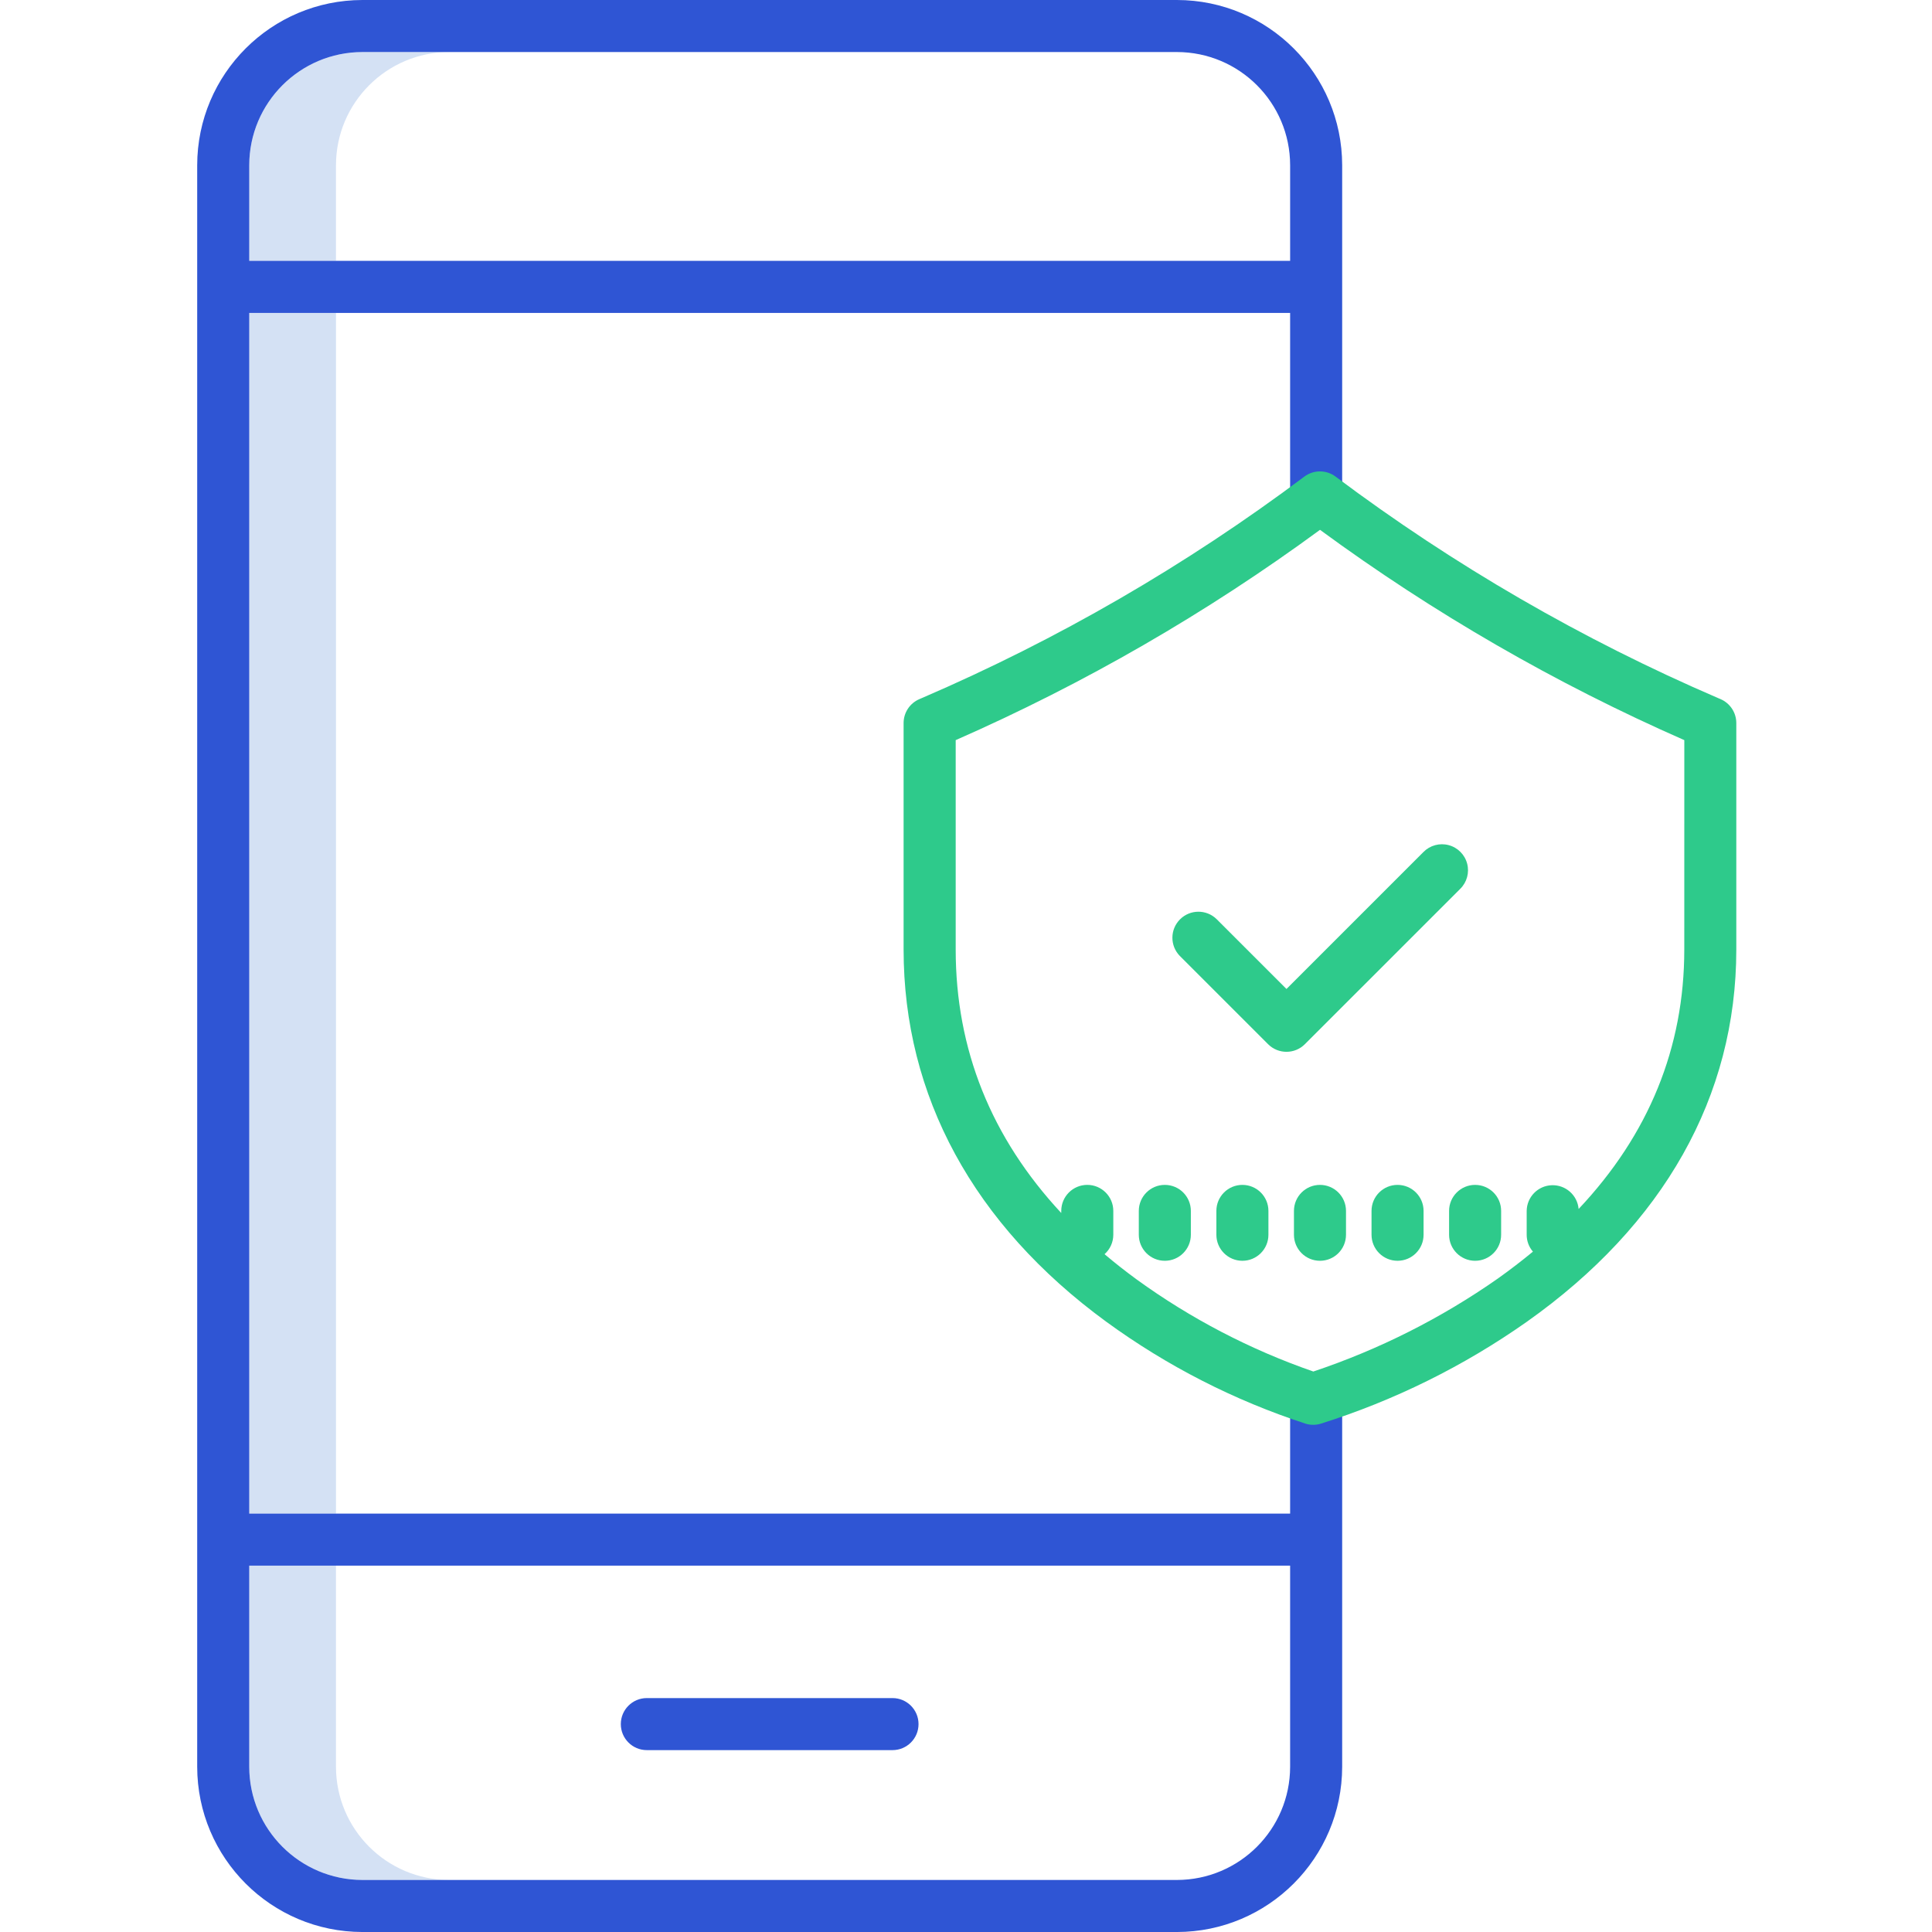
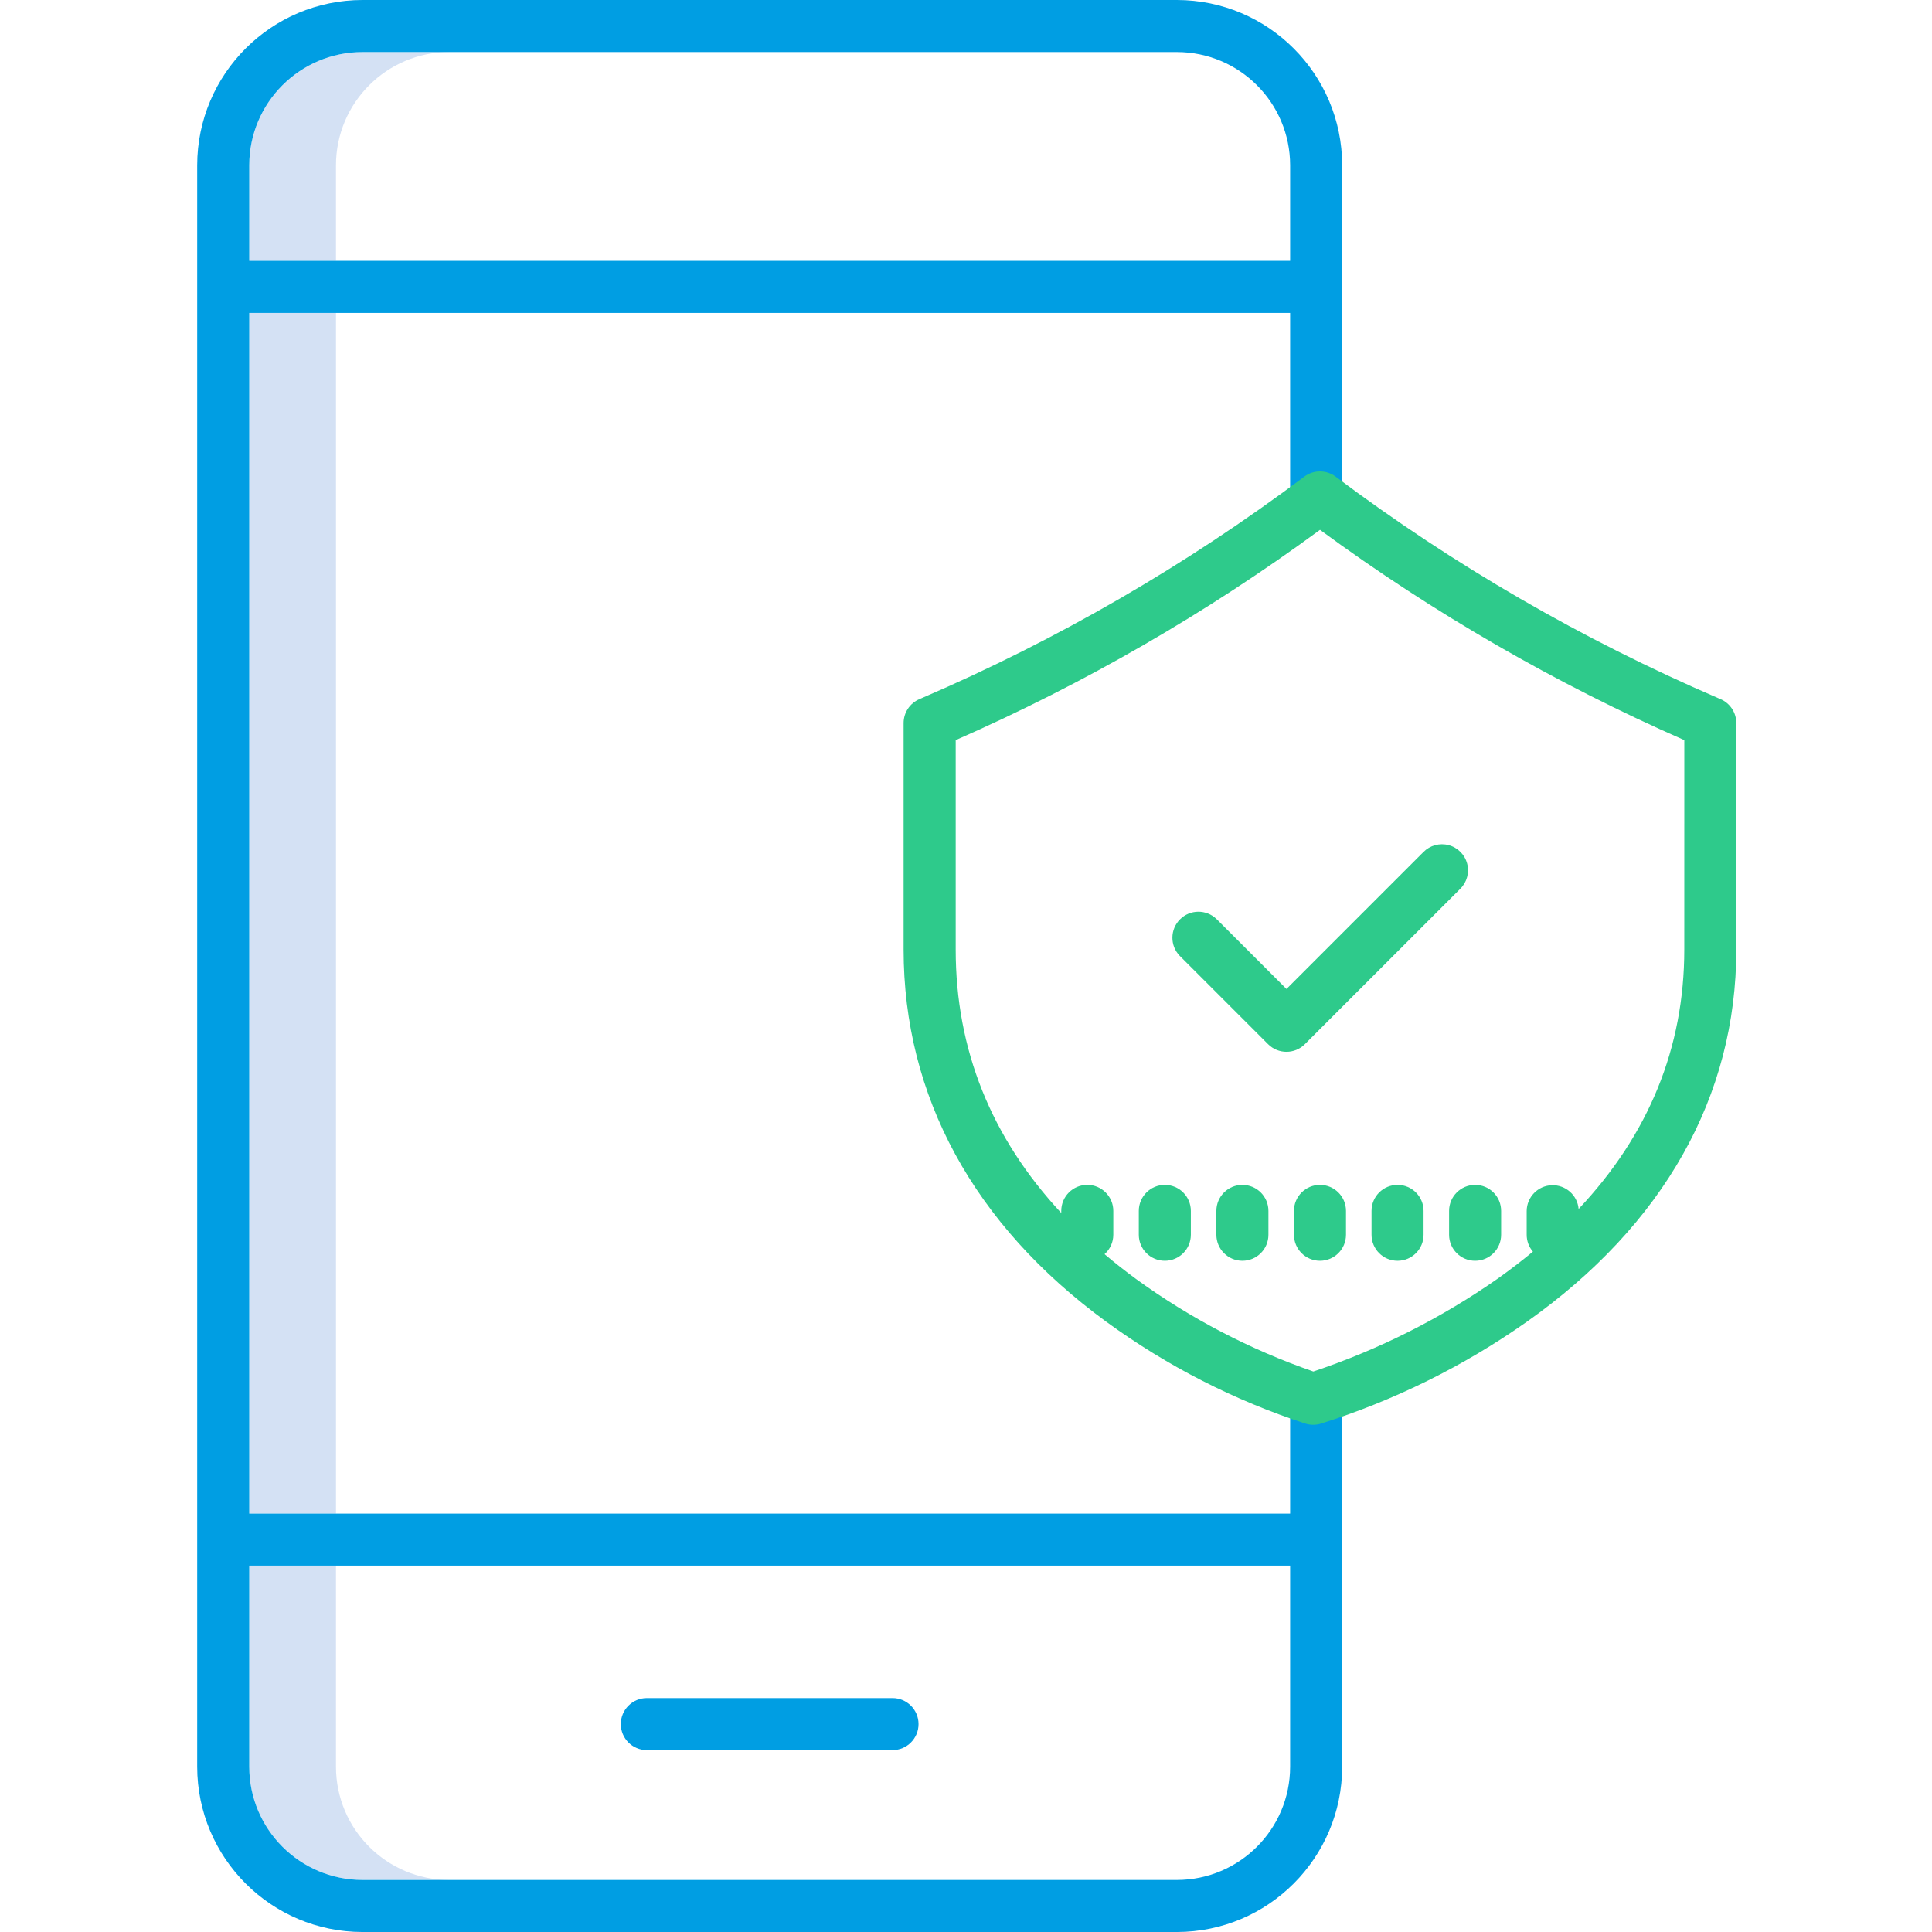
<svg xmlns="http://www.w3.org/2000/svg" height="445pt" viewBox="-45 0 445 445.467" width="445pt">
  <path d="m58.332 12h-20c-14.406.016-26.082 11.691-26.098 26.102v22.047h20v-22.051c.016-14.406 11.691-26.082 26.098-26.098zm0 0" fill="#d4e1f4" />
  <path d="m32.234 407.367v-46.367h-20v46.367c.016 14.406 11.691 26.082 26.098 26.102h20c-14.406-.02-26.082-11.695-26.098-26.102zm0 0" fill="#d4e1f4" />
  <path d="m12.234 72.148h20v276.852h-20zm0 0" fill="#d4e1f4" />
-   <path d="m226.133 0h-187.801c-21.031.023-38.074 17.066-38.098 38.102v369.266c.023 21.031 17.066 38.078 38.098 38.102h187.801c21.031-.027 38.078-17.07 38.102-38.102v-84.84c0-3.312-2.688-6-6-6-3.316 0-6 2.688-6 6v26.473h-240v-276.852h240v42.543c0 3.312 2.684 6 6 6 3.312 0 6-2.688 6-6v-76.594c-.023-21.031-17.07-38.074-38.102-38.098zm26.102 361v46.367c-.016 14.406-11.691 26.082-26.102 26.102h-187.801c-14.406-.02-26.082-11.695-26.098-26.102v-46.367zm-240-300.852v-22.051c.016-14.406 11.691-26.082 26.098-26.098h187.801c14.41.016 26.086 11.691 26.102 26.098v22.051zm0 0" fill="#2f55d4" />
-   <path d="m103.91 403.531h56.645c3.316 0 6-2.684 6-6 0-3.312-2.684-6-6-6h-56.645c-3.312 0-6 2.688-6 6 0 3.316 2.688 6 6 6zm0 0" fill="#2f55d4" />
+   <path d="m226.133 0h-187.801c-21.031.023-38.074 17.066-38.098 38.102v369.266c.023 21.031 17.066 38.078 38.098 38.102h187.801c21.031-.027 38.078-17.07 38.102-38.102v-84.84c0-3.312-2.688-6-6-6-3.316 0-6 2.688-6 6v26.473h-240v-276.852h240v42.543c0 3.312 2.684 6 6 6 3.312 0 6-2.688 6-6v-76.594c-.023-21.031-17.07-38.074-38.102-38.098zm26.102 361v46.367c-.016 14.406-11.691 26.082-26.102 26.102h-187.801c-14.406-.02-26.082-11.695-26.098-26.102v-46.367zm-240-300.852v-22.051c.016-14.406 11.691-26.082 26.098-26.098h187.801c14.41.016 26.086 11.691 26.102 26.098v22.051zm0 0" fill="#009ee3" />
+   <path d="m103.91 403.531h56.645c3.316 0 6-2.684 6-6 0-3.312-2.684-6-6-6h-56.645c-3.312 0-6 2.688-6 6 0 3.316 2.688 6 6 6zm0 0" fill="#009ee3" />
  <g fill="#2eca8b">
    <path d="m351.488 161.203-.594-.254c-31.309-13.473-60.91-30.609-88.18-51.059-2.133-1.598-5.066-1.598-7.199 0-27.273 20.449-56.875 37.59-88.188 51.062l-.59.254c-2.199.949-3.625 3.113-3.625 5.508v52.211c0 33.777 16.141 63.445 46.676 85.793 14.023 10.238 29.574 18.191 46.082 23.566 1.082.316 2.23.32 3.312.016 16.992-5.336 33.051-13.273 47.613-23.523 31.609-22.348 48.316-52.031 48.316-85.852v-52.211c0-2.395-1.426-4.562-3.625-5.512zm-8.371 57.723c0 22.621-8.18 42.664-24.363 59.832-.277-3.188-3.008-5.598-6.203-5.477-3.195.117-5.734 2.723-5.773 5.922v5.5c-.004 1.426.508 2.809 1.438 3.891-2.555 2.113-5.242 4.176-8.066 6.188-13.082 9.164-27.418 16.387-42.566 21.453-14.531-5.039-28.242-12.18-40.699-21.203-2.598-1.902-5.082-3.852-7.441-5.852 1.281-1.133 2.02-2.766 2.02-4.48v-5.5c0-3.312-2.688-6-6-6-3.316 0-6 2.688-6 6v.484c-16.164-17.363-24.34-37.719-24.34-60.758v-48.273c29.688-13.039 57.859-29.301 84-48.488 26.141 19.188 54.309 35.449 84 48.488zm0 0" />
    <path d="m259.117 273.203c-3.316 0-6 2.684-6 6v5.5c0 3.312 2.684 6 6 6 3.312 0 6-2.688 6-6v-5.5c0-3.316-2.688-6-6-6zm0 0" />
    <path d="m277.004 273.203c-3.316 0-6 2.684-6 6v5.5c0 3.312 2.684 6 6 6 3.312 0 6-2.688 6-6v-5.5c0-3.316-2.688-6-6-6zm0 0" />
    <path d="m288.887 279.203v5.5c0 3.312 2.688 6 6 6 3.316 0 6-2.688 6-6v-5.5c0-3.316-2.684-6-6-6-3.312 0-6 2.684-6 6zm0 0" />
    <path d="m241.23 273.203c-3.316 0-6 2.684-6 6v5.5c0 3.312 2.684 6 6 6 3.312 0 6-2.688 6-6v-5.5c0-3.316-2.688-6-6-6zm0 0" />
    <path d="m223.344 273.203c-3.316 0-6 2.684-6 6v5.5c0 3.312 2.684 6 6 6 3.312 0 6-2.688 6-6v-5.5c0-3.316-2.688-6-6-6zm0 0" />
    <path d="m235.258 211.902c-2.355-2.273-6.098-2.242-8.41.074-2.316 2.312-2.348 6.055-.074 8.41l20.379 20.375c2.34 2.344 6.141 2.344 8.48 0l35.824-35.82c1.539-1.512 2.145-3.73 1.594-5.816-.551-2.082-2.18-3.711-4.262-4.262-2.082-.555-4.305.055-5.816 1.59l-31.582 31.578zm0 0" />
  </g>
</svg>
